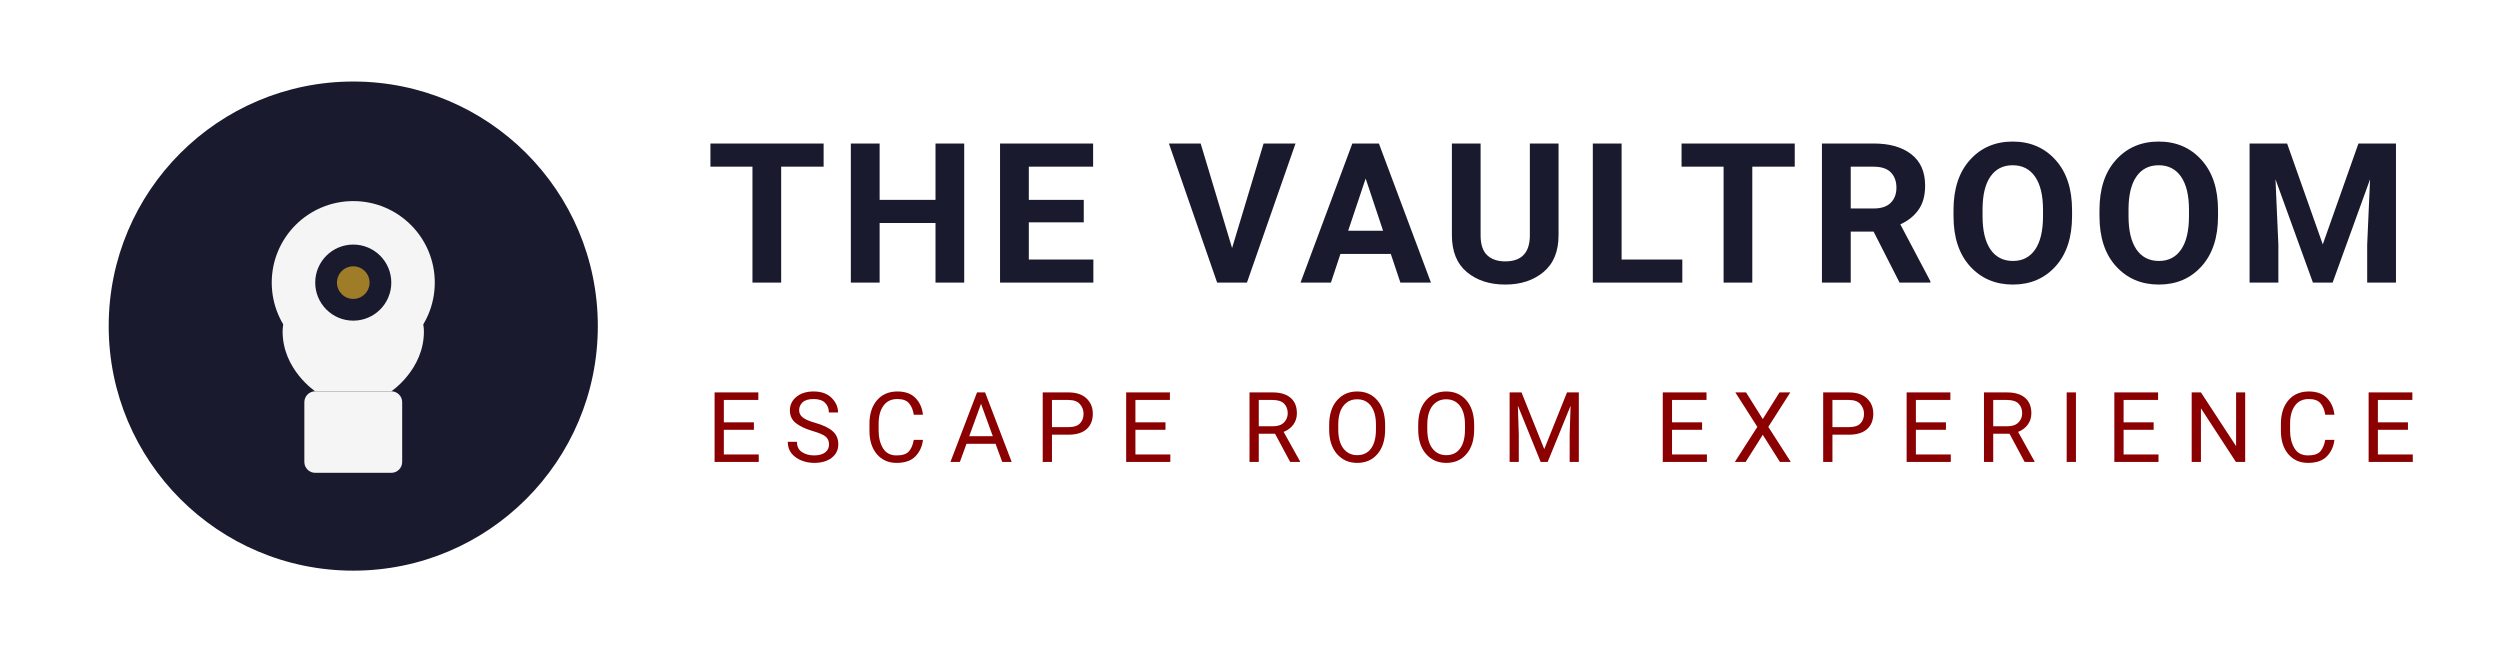
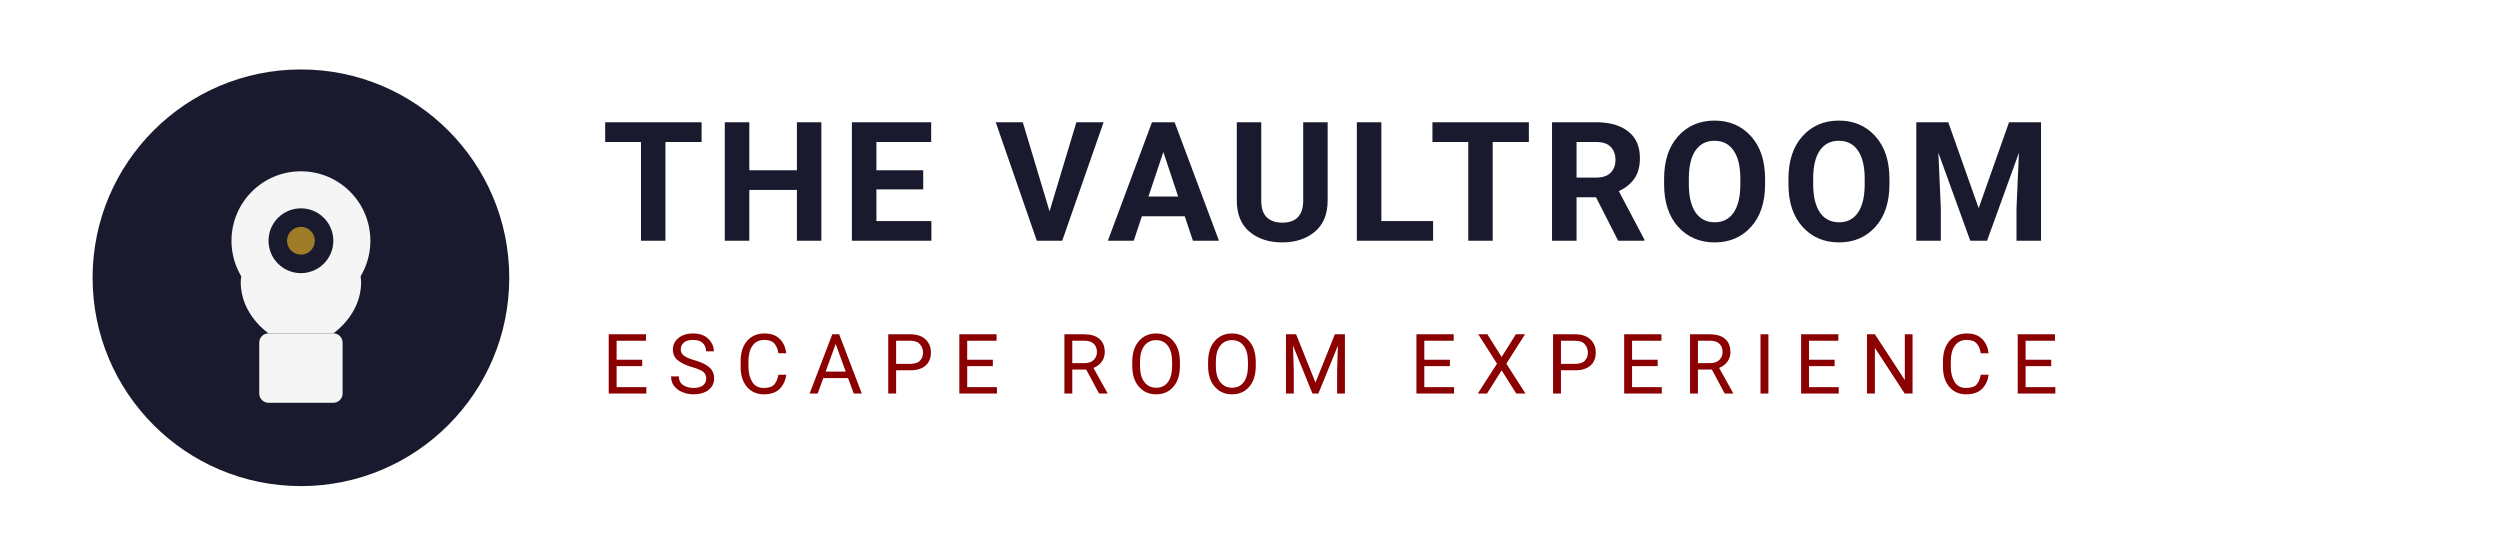
- <svg xmlns="http://www.w3.org/2000/svg" width="460" height="120" viewBox="0 0 460 120" role="img">
+ <svg xmlns="http://www.w3.org/2000/svg" width="540" height="120" viewBox="0 0 540 120" role="img">
  <g transform="translate(20, 15)">
    <circle cx="45" cy="45" r="45" fill="#1A1A2E" />
    <circle cx="45" cy="37" r="15" fill="#F5F5F5" />
    <path d="M32 46 C32 35 58 35 58 46 C58 53 52 57 52 57 L38 57 C38 57 32 53 32 46Z" fill="#F5F5F5" />
    <rect x="36" y="57" width="18" height="15" rx="2" fill="#F5F5F5" />
    <circle cx="45" cy="37" r="7" fill="#1A1A2E" />
    <circle cx="45" cy="37" r="3" fill="#9E7C28" />
  </g>
  <text x="130" y="52" font-family="Oswald, Roboto, sans-serif" font-size="36" font-weight="700" fill="#1A1A2E" letter-spacing="2">THE VAULTROOM</text>
  <text x="130" y="85" font-family="Oswald, Roboto, sans-serif" font-size="18" font-weight="400" fill="#8B0000" letter-spacing="4">ESCAPE ROOM EXPERIENCE</text>
</svg>
